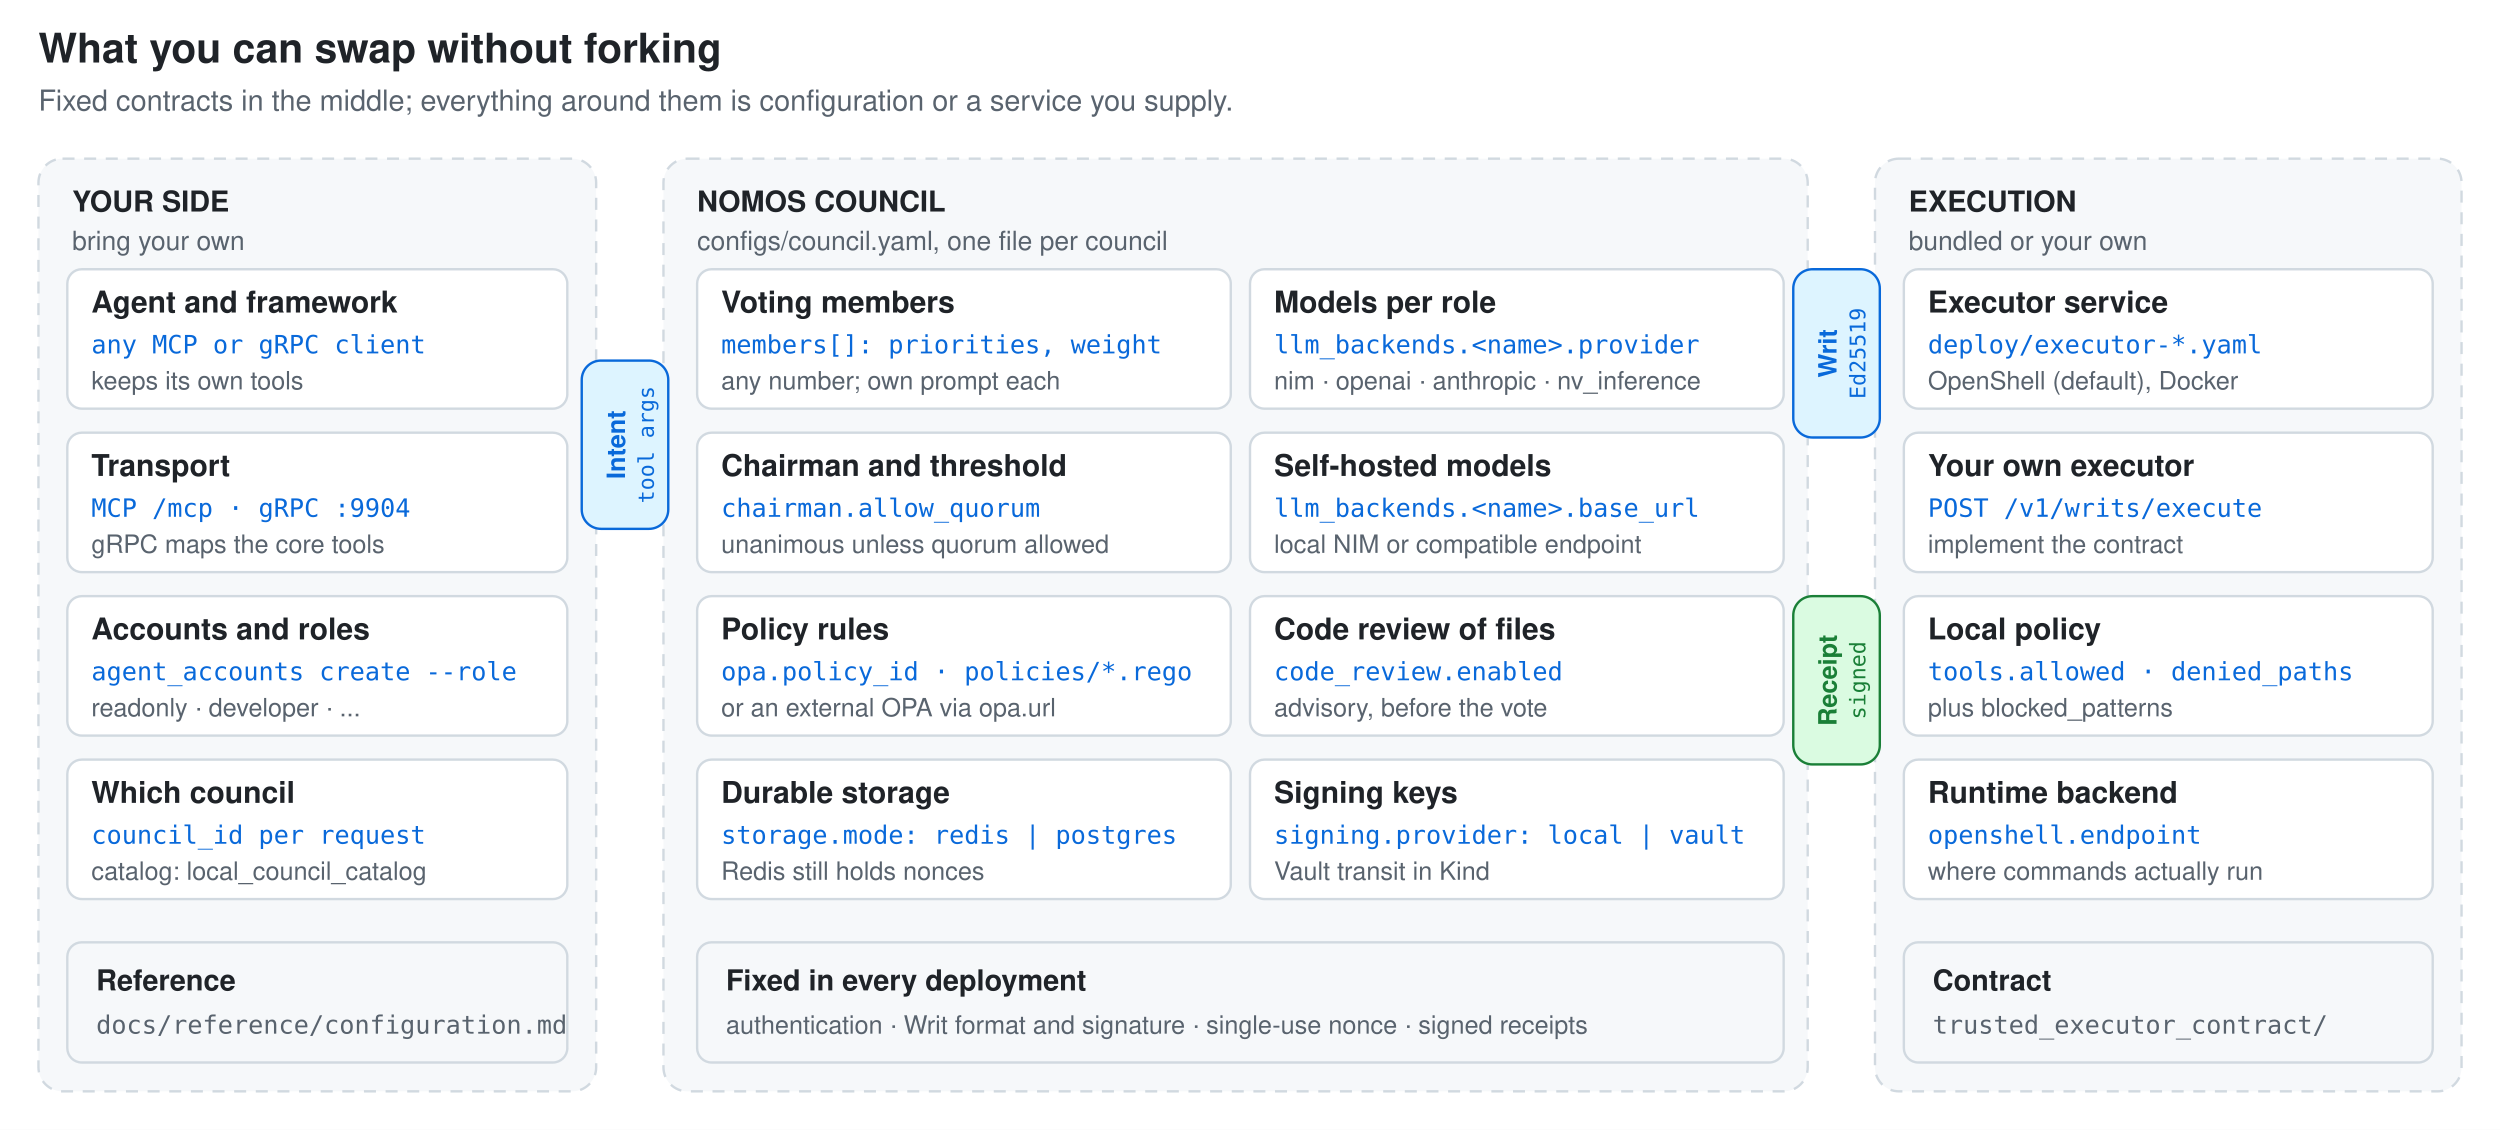
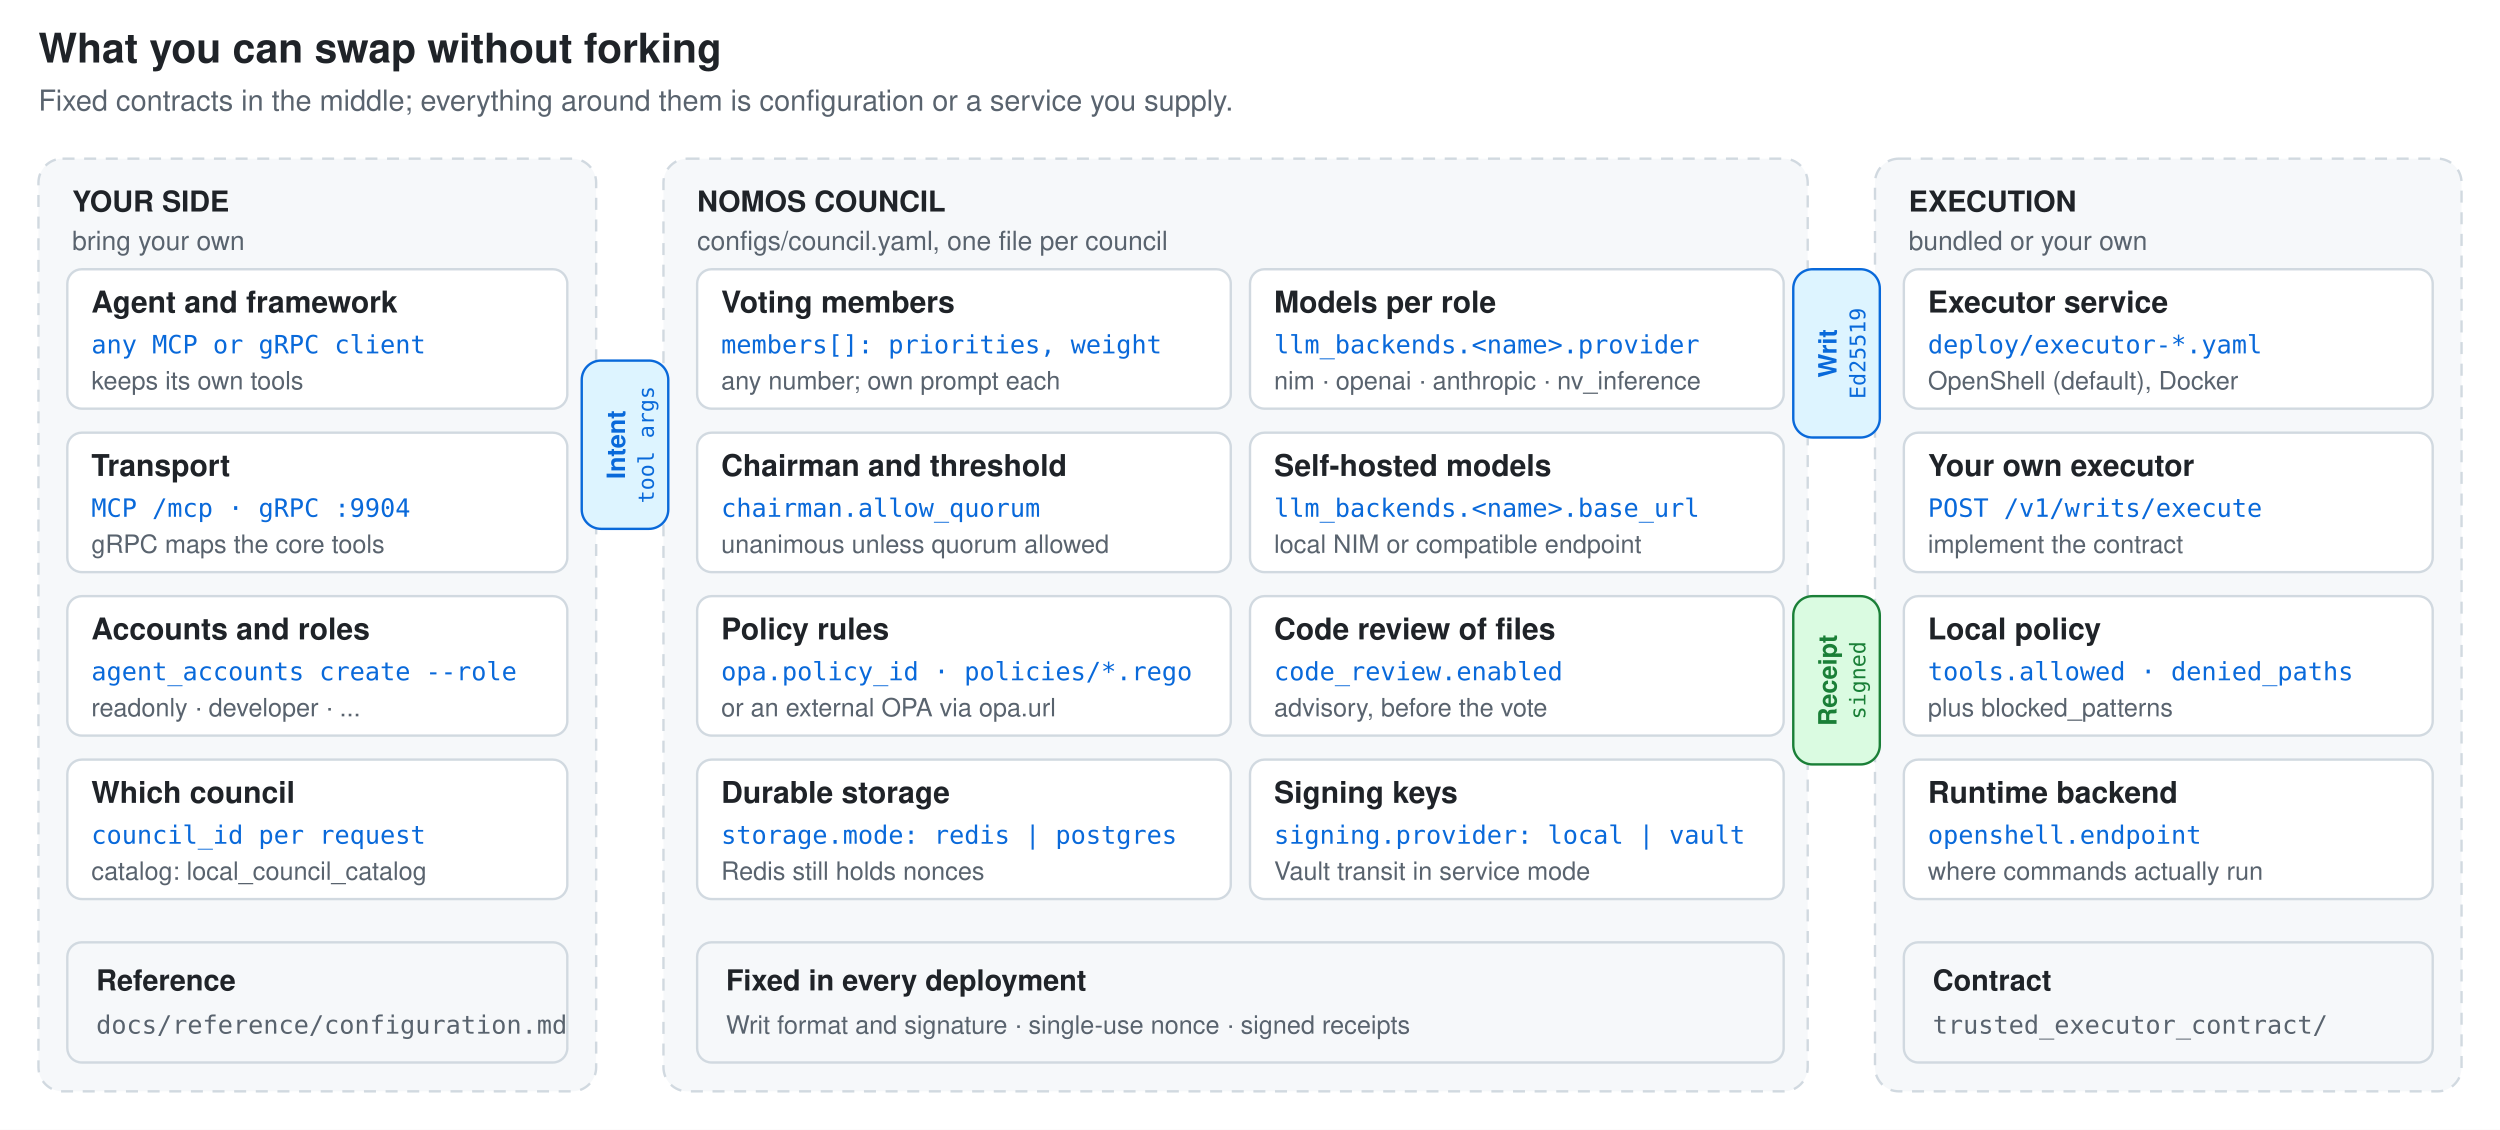
<svg xmlns="http://www.w3.org/2000/svg" viewBox="0 0 1040 470" width="1040" height="470" role="img">
  <defs>
    <marker id="arrow-edge" viewBox="0 0 10 10" refX="9" refY="5" markerWidth="7" markerHeight="7" orient="auto-start-reverse">
      <path d="M0 0L10 5L0 10z" fill="#818b98" />
    </marker>
    <marker id="arrow-blue" viewBox="0 0 10 10" refX="9" refY="5" markerWidth="7" markerHeight="7" orient="auto-start-reverse">
      <path d="M0 0L10 5L0 10z" fill="#0969da" />
    </marker>
    <marker id="arrow-red" viewBox="0 0 10 10" refX="9" refY="5" markerWidth="7" markerHeight="7" orient="auto-start-reverse">
      <path d="M0 0L10 5L0 10z" fill="#cf222e" />
    </marker>
    <marker id="arrow-green" viewBox="0 0 10 10" refX="9" refY="5" markerWidth="7" markerHeight="7" orient="auto-start-reverse">
      <path d="M0 0L10 5L0 10z" fill="#1a7f37" />
    </marker>
    <marker id="arrow-purple" viewBox="0 0 10 10" refX="9" refY="5" markerWidth="7" markerHeight="7" orient="auto-start-reverse">
      <path d="M0 0L10 5L0 10z" fill="#8250df" />
    </marker>
  </defs>
  <rect width="1040" height="470" fill="#ffffff" />
  <text x="16" y="26" font-family="-apple-system, 'Segoe UI', Helvetica, Arial, sans-serif" font-size="17" font-weight="700" fill="#1f2328" text-anchor="start">What you can swap without forking</text>
  <text x="16" y="46" font-family="-apple-system, 'Segoe UI', Helvetica, Arial, sans-serif" font-size="12" font-weight="400" fill="#59636e" text-anchor="start">Fixed contracts in the middle; everything around them is configuration or a service you supply.</text>
  <rect x="16" y="66" width="232" height="388" rx="10" fill="#f6f8fa" stroke="#d1d9e0" stroke-width="1.0" stroke-dasharray="5 4" />
  <text x="30" y="88" font-family="-apple-system, 'Segoe UI', Helvetica, Arial, sans-serif" font-size="12" font-weight="700" fill="#1f2328" text-anchor="start">YOUR SIDE</text>
  <text x="30" y="104" font-family="-apple-system, 'Segoe UI', Helvetica, Arial, sans-serif" font-size="11" font-weight="400" fill="#59636e" text-anchor="start">bring your own</text>
  <rect x="28" y="112" width="208" height="58" rx="6" fill="#ffffff" stroke="#d1d9e0" stroke-width="1.0" />
  <text x="38" y="130" font-family="-apple-system, 'Segoe UI', Helvetica, Arial, sans-serif" font-size="12.5" font-weight="600" fill="#1f2328" text-anchor="start">Agent and framework</text>
  <text x="38" y="147" font-family="ui-monospace, SFMono-Regular, Menlo, Consolas, monospace" font-size="10.5" font-weight="400" fill="#0969da" text-anchor="start">any MCP or gRPC client</text>
  <text x="38" y="162" font-family="-apple-system, 'Segoe UI', Helvetica, Arial, sans-serif" font-size="10.5" font-weight="400" fill="#59636e" text-anchor="start">keeps its own tools</text>
  <rect x="28" y="180" width="208" height="58" rx="6" fill="#ffffff" stroke="#d1d9e0" stroke-width="1.0" />
  <text x="38" y="198" font-family="-apple-system, 'Segoe UI', Helvetica, Arial, sans-serif" font-size="12.5" font-weight="600" fill="#1f2328" text-anchor="start">Transport</text>
  <text x="38" y="215" font-family="ui-monospace, SFMono-Regular, Menlo, Consolas, monospace" font-size="10.5" font-weight="400" fill="#0969da" text-anchor="start">MCP /mcp · gRPC :9904</text>
  <text x="38" y="230" font-family="-apple-system, 'Segoe UI', Helvetica, Arial, sans-serif" font-size="10.5" font-weight="400" fill="#59636e" text-anchor="start">gRPC maps the core tools</text>
  <rect x="28" y="248" width="208" height="58" rx="6" fill="#ffffff" stroke="#d1d9e0" stroke-width="1.0" />
  <text x="38" y="266" font-family="-apple-system, 'Segoe UI', Helvetica, Arial, sans-serif" font-size="12.5" font-weight="600" fill="#1f2328" text-anchor="start">Accounts and roles</text>
  <text x="38" y="283" font-family="ui-monospace, SFMono-Regular, Menlo, Consolas, monospace" font-size="10.5" font-weight="400" fill="#0969da" text-anchor="start">agent_accounts create --role</text>
  <text x="38" y="298" font-family="-apple-system, 'Segoe UI', Helvetica, Arial, sans-serif" font-size="10.5" font-weight="400" fill="#59636e" text-anchor="start">readonly · developer · ...</text>
  <rect x="28" y="316" width="208" height="58" rx="6" fill="#ffffff" stroke="#d1d9e0" stroke-width="1.0" />
  <text x="38" y="334" font-family="-apple-system, 'Segoe UI', Helvetica, Arial, sans-serif" font-size="12.5" font-weight="600" fill="#1f2328" text-anchor="start">Which council</text>
  <text x="38" y="351" font-family="ui-monospace, SFMono-Regular, Menlo, Consolas, monospace" font-size="10.5" font-weight="400" fill="#0969da" text-anchor="start">council_id per request</text>
  <text x="38" y="366" font-family="-apple-system, 'Segoe UI', Helvetica, Arial, sans-serif" font-size="10.5" font-weight="400" fill="#59636e" text-anchor="start">catalog: local_council_catalog</text>
  <rect x="276" y="66" width="476" height="388" rx="10" fill="#f6f8fa" stroke="#d1d9e0" stroke-width="1.0" stroke-dasharray="5 4" />
  <text x="290" y="88" font-family="-apple-system, 'Segoe UI', Helvetica, Arial, sans-serif" font-size="12" font-weight="700" fill="#1f2328" text-anchor="start">NOMOS COUNCIL</text>
  <text x="290" y="104" font-family="-apple-system, 'Segoe UI', Helvetica, Arial, sans-serif" font-size="11" font-weight="400" fill="#59636e" text-anchor="start">configs/council.yaml, one file per council</text>
  <rect x="290" y="112" width="222" height="58" rx="6" fill="#ffffff" stroke="#d1d9e0" stroke-width="1.0" />
  <text x="300" y="130" font-family="-apple-system, 'Segoe UI', Helvetica, Arial, sans-serif" font-size="12.5" font-weight="600" fill="#1f2328" text-anchor="start">Voting members</text>
  <text x="300" y="147" font-family="ui-monospace, SFMono-Regular, Menlo, Consolas, monospace" font-size="10.5" font-weight="400" fill="#0969da" text-anchor="start">members[]: priorities, weight</text>
  <text x="300" y="162" font-family="-apple-system, 'Segoe UI', Helvetica, Arial, sans-serif" font-size="10.5" font-weight="400" fill="#59636e" text-anchor="start">any number; own prompt each</text>
  <rect x="520" y="112" width="222" height="58" rx="6" fill="#ffffff" stroke="#d1d9e0" stroke-width="1.0" />
  <text x="530" y="130" font-family="-apple-system, 'Segoe UI', Helvetica, Arial, sans-serif" font-size="12.5" font-weight="600" fill="#1f2328" text-anchor="start">Models per role</text>
  <text x="530" y="147" font-family="ui-monospace, SFMono-Regular, Menlo, Consolas, monospace" font-size="10.5" font-weight="400" fill="#0969da" text-anchor="start">llm_backends.&lt;name&gt;.provider</text>
  <text x="530" y="162" font-family="-apple-system, 'Segoe UI', Helvetica, Arial, sans-serif" font-size="10.5" font-weight="400" fill="#59636e" text-anchor="start">nim · openai · anthropic · nv_inference</text>
  <rect x="290" y="180" width="222" height="58" rx="6" fill="#ffffff" stroke="#d1d9e0" stroke-width="1.0" />
  <text x="300" y="198" font-family="-apple-system, 'Segoe UI', Helvetica, Arial, sans-serif" font-size="12.5" font-weight="600" fill="#1f2328" text-anchor="start">Chairman and threshold</text>
  <text x="300" y="215" font-family="ui-monospace, SFMono-Regular, Menlo, Consolas, monospace" font-size="10.5" font-weight="400" fill="#0969da" text-anchor="start">chairman.allow_quorum</text>
  <text x="300" y="230" font-family="-apple-system, 'Segoe UI', Helvetica, Arial, sans-serif" font-size="10.5" font-weight="400" fill="#59636e" text-anchor="start">unanimous unless quorum allowed</text>
  <rect x="520" y="180" width="222" height="58" rx="6" fill="#ffffff" stroke="#d1d9e0" stroke-width="1.0" />
  <text x="530" y="198" font-family="-apple-system, 'Segoe UI', Helvetica, Arial, sans-serif" font-size="12.5" font-weight="600" fill="#1f2328" text-anchor="start">Self-hosted models</text>
  <text x="530" y="215" font-family="ui-monospace, SFMono-Regular, Menlo, Consolas, monospace" font-size="10.5" font-weight="400" fill="#0969da" text-anchor="start">llm_backends.&lt;name&gt;.base_url</text>
  <text x="530" y="230" font-family="-apple-system, 'Segoe UI', Helvetica, Arial, sans-serif" font-size="10.5" font-weight="400" fill="#59636e" text-anchor="start">local NIM or compatible endpoint</text>
  <rect x="290" y="248" width="222" height="58" rx="6" fill="#ffffff" stroke="#d1d9e0" stroke-width="1.0" />
  <text x="300" y="266" font-family="-apple-system, 'Segoe UI', Helvetica, Arial, sans-serif" font-size="12.5" font-weight="600" fill="#1f2328" text-anchor="start">Policy rules</text>
  <text x="300" y="283" font-family="ui-monospace, SFMono-Regular, Menlo, Consolas, monospace" font-size="10.5" font-weight="400" fill="#0969da" text-anchor="start">opa.policy_id · policies/*.rego</text>
  <text x="300" y="298" font-family="-apple-system, 'Segoe UI', Helvetica, Arial, sans-serif" font-size="10.5" font-weight="400" fill="#59636e" text-anchor="start">or an external OPA via opa.url</text>
  <rect x="520" y="248" width="222" height="58" rx="6" fill="#ffffff" stroke="#d1d9e0" stroke-width="1.0" />
  <text x="530" y="266" font-family="-apple-system, 'Segoe UI', Helvetica, Arial, sans-serif" font-size="12.5" font-weight="600" fill="#1f2328" text-anchor="start">Code review of files</text>
  <text x="530" y="283" font-family="ui-monospace, SFMono-Regular, Menlo, Consolas, monospace" font-size="10.5" font-weight="400" fill="#0969da" text-anchor="start">code_review.enabled</text>
  <text x="530" y="298" font-family="-apple-system, 'Segoe UI', Helvetica, Arial, sans-serif" font-size="10.5" font-weight="400" fill="#59636e" text-anchor="start">advisory, before the vote</text>
  <rect x="290" y="316" width="222" height="58" rx="6" fill="#ffffff" stroke="#d1d9e0" stroke-width="1.0" />
  <text x="300" y="334" font-family="-apple-system, 'Segoe UI', Helvetica, Arial, sans-serif" font-size="12.5" font-weight="600" fill="#1f2328" text-anchor="start">Durable storage</text>
  <text x="300" y="351" font-family="ui-monospace, SFMono-Regular, Menlo, Consolas, monospace" font-size="10.5" font-weight="400" fill="#0969da" text-anchor="start">storage.mode: redis | postgres</text>
  <text x="300" y="366" font-family="-apple-system, 'Segoe UI', Helvetica, Arial, sans-serif" font-size="10.5" font-weight="400" fill="#59636e" text-anchor="start">Redis still holds nonces</text>
  <rect x="520" y="316" width="222" height="58" rx="6" fill="#ffffff" stroke="#d1d9e0" stroke-width="1.0" />
  <text x="530" y="334" font-family="-apple-system, 'Segoe UI', Helvetica, Arial, sans-serif" font-size="12.5" font-weight="600" fill="#1f2328" text-anchor="start">Signing keys</text>
  <text x="530" y="351" font-family="ui-monospace, SFMono-Regular, Menlo, Consolas, monospace" font-size="10.5" font-weight="400" fill="#0969da" text-anchor="start">signing.provider: local | vault</text>
-   <text x="530" y="366" font-family="-apple-system, 'Segoe UI', Helvetica, Arial, sans-serif" font-size="10.5" font-weight="400" fill="#59636e" text-anchor="start">Vault transit in Kind</text>
+   <text x="530" y="366" font-family="-apple-system, 'Segoe UI', Helvetica, Arial, sans-serif" font-size="10.5" font-weight="400" fill="#59636e" text-anchor="start">Vault transit in service mode</text>
  <rect x="780" y="66" width="244" height="388" rx="10" fill="#f6f8fa" stroke="#d1d9e0" stroke-width="1.0" stroke-dasharray="5 4" />
  <text x="794" y="88" font-family="-apple-system, 'Segoe UI', Helvetica, Arial, sans-serif" font-size="12" font-weight="700" fill="#1f2328" text-anchor="start">EXECUTION</text>
  <text x="794" y="104" font-family="-apple-system, 'Segoe UI', Helvetica, Arial, sans-serif" font-size="11" font-weight="400" fill="#59636e" text-anchor="start">bundled or your own</text>
  <rect x="792" y="112" width="220" height="58" rx="6" fill="#ffffff" stroke="#d1d9e0" stroke-width="1.0" />
  <text x="802" y="130" font-family="-apple-system, 'Segoe UI', Helvetica, Arial, sans-serif" font-size="12.5" font-weight="600" fill="#1f2328" text-anchor="start">Executor service</text>
  <text x="802" y="147" font-family="ui-monospace, SFMono-Regular, Menlo, Consolas, monospace" font-size="10.5" font-weight="400" fill="#0969da" text-anchor="start">deploy/executor-*.yaml</text>
  <text x="802" y="162" font-family="-apple-system, 'Segoe UI', Helvetica, Arial, sans-serif" font-size="10.5" font-weight="400" fill="#59636e" text-anchor="start">OpenShell (default), Docker</text>
  <rect x="792" y="180" width="220" height="58" rx="6" fill="#ffffff" stroke="#d1d9e0" stroke-width="1.0" />
  <text x="802" y="198" font-family="-apple-system, 'Segoe UI', Helvetica, Arial, sans-serif" font-size="12.5" font-weight="600" fill="#1f2328" text-anchor="start">Your own executor</text>
  <text x="802" y="215" font-family="ui-monospace, SFMono-Regular, Menlo, Consolas, monospace" font-size="10.5" font-weight="400" fill="#0969da" text-anchor="start">POST /v1/writs/execute</text>
  <text x="802" y="230" font-family="-apple-system, 'Segoe UI', Helvetica, Arial, sans-serif" font-size="10.5" font-weight="400" fill="#59636e" text-anchor="start">implement the contract</text>
  <rect x="792" y="248" width="220" height="58" rx="6" fill="#ffffff" stroke="#d1d9e0" stroke-width="1.0" />
  <text x="802" y="266" font-family="-apple-system, 'Segoe UI', Helvetica, Arial, sans-serif" font-size="12.5" font-weight="600" fill="#1f2328" text-anchor="start">Local policy</text>
  <text x="802" y="283" font-family="ui-monospace, SFMono-Regular, Menlo, Consolas, monospace" font-size="10.5" font-weight="400" fill="#0969da" text-anchor="start">tools.allowed · denied_paths</text>
  <text x="802" y="298" font-family="-apple-system, 'Segoe UI', Helvetica, Arial, sans-serif" font-size="10.5" font-weight="400" fill="#59636e" text-anchor="start">plus blocked_patterns</text>
  <rect x="792" y="316" width="220" height="58" rx="6" fill="#ffffff" stroke="#d1d9e0" stroke-width="1.0" />
  <text x="802" y="334" font-family="-apple-system, 'Segoe UI', Helvetica, Arial, sans-serif" font-size="12.5" font-weight="600" fill="#1f2328" text-anchor="start">Runtime backend</text>
  <text x="802" y="351" font-family="ui-monospace, SFMono-Regular, Menlo, Consolas, monospace" font-size="10.5" font-weight="400" fill="#0969da" text-anchor="start">openshell.endpoint</text>
  <text x="802" y="366" font-family="-apple-system, 'Segoe UI', Helvetica, Arial, sans-serif" font-size="10.5" font-weight="400" fill="#59636e" text-anchor="start">where commands actually run</text>
  <rect x="242" y="150" width="36" height="70" rx="8" fill="#ddf4ff" stroke="#0969da" stroke-width="1.0" />
  <text x="260" y="185" font-family="-apple-system, 'Segoe UI', Helvetica, Arial, sans-serif" font-size="10.5" font-weight="700" fill="#0969da" text-anchor="middle" transform="rotate(-90 260 185)">Intent</text>
  <text x="272" y="185" font-family="ui-monospace, SFMono-Regular, Menlo, Consolas, monospace" font-size="9" font-weight="400" fill="#0969da" text-anchor="middle" transform="rotate(-90 272 185)">tool args</text>
  <rect x="746" y="112" width="36" height="70" rx="8" fill="#ddf4ff" stroke="#0969da" stroke-width="1.0" />
  <text x="764" y="147" font-family="-apple-system, 'Segoe UI', Helvetica, Arial, sans-serif" font-size="10.5" font-weight="700" fill="#0969da" text-anchor="middle" transform="rotate(-90 764 147)">Writ</text>
  <text x="776" y="147" font-family="ui-monospace, SFMono-Regular, Menlo, Consolas, monospace" font-size="9" font-weight="400" fill="#0969da" text-anchor="middle" transform="rotate(-90 776 147)">Ed25519</text>
  <rect x="746" y="248" width="36" height="70" rx="8" fill="#dafbe1" stroke="#1a7f37" stroke-width="1.0" />
  <text x="764" y="283" font-family="-apple-system, 'Segoe UI', Helvetica, Arial, sans-serif" font-size="10.5" font-weight="700" fill="#1a7f37" text-anchor="middle" transform="rotate(-90 764 283)">Receipt</text>
  <text x="776" y="283" font-family="ui-monospace, SFMono-Regular, Menlo, Consolas, monospace" font-size="9" font-weight="400" fill="#1a7f37" text-anchor="middle" transform="rotate(-90 776 283)">signed</text>
  <rect x="290" y="392" width="452" height="50" rx="6" fill="#f6f8fa" stroke="#d1d9e0" stroke-width="1.0" />
  <text x="302" y="412" font-family="-apple-system, 'Segoe UI', Helvetica, Arial, sans-serif" font-size="12" font-weight="600" fill="#1f2328" text-anchor="start">Fixed in every deployment</text>
-   <text x="302" y="430" font-family="-apple-system, 'Segoe UI', Helvetica, Arial, sans-serif" font-size="10.5" font-weight="400" fill="#59636e" text-anchor="start">authentication · Writ format and signature · single-use nonce · signed receipts</text>
+   <text x="302" y="430" font-family="-apple-system, 'Segoe UI', Helvetica, Arial, sans-serif" font-size="10.5" font-weight="400" fill="#59636e" text-anchor="start">Writ format and signature · single-use nonce · signed receipts</text>
  <rect x="28" y="392" width="208" height="50" rx="6" fill="#f6f8fa" stroke="#d1d9e0" stroke-width="1.0" />
  <text x="40" y="412" font-family="-apple-system, 'Segoe UI', Helvetica, Arial, sans-serif" font-size="12" font-weight="600" fill="#1f2328" text-anchor="start">Reference</text>
  <text x="40" y="430" font-family="ui-monospace, SFMono-Regular, Menlo, Consolas, monospace" font-size="10.5" font-weight="400" fill="#59636e" text-anchor="start">docs/reference/configuration.md</text>
  <rect x="792" y="392" width="220" height="50" rx="6" fill="#f6f8fa" stroke="#d1d9e0" stroke-width="1.0" />
  <text x="804" y="412" font-family="-apple-system, 'Segoe UI', Helvetica, Arial, sans-serif" font-size="12" font-weight="600" fill="#1f2328" text-anchor="start">Contract</text>
  <text x="804" y="430" font-family="ui-monospace, SFMono-Regular, Menlo, Consolas, monospace" font-size="10.5" font-weight="400" fill="#59636e" text-anchor="start">trusted_executor_contract/</text>
</svg>
